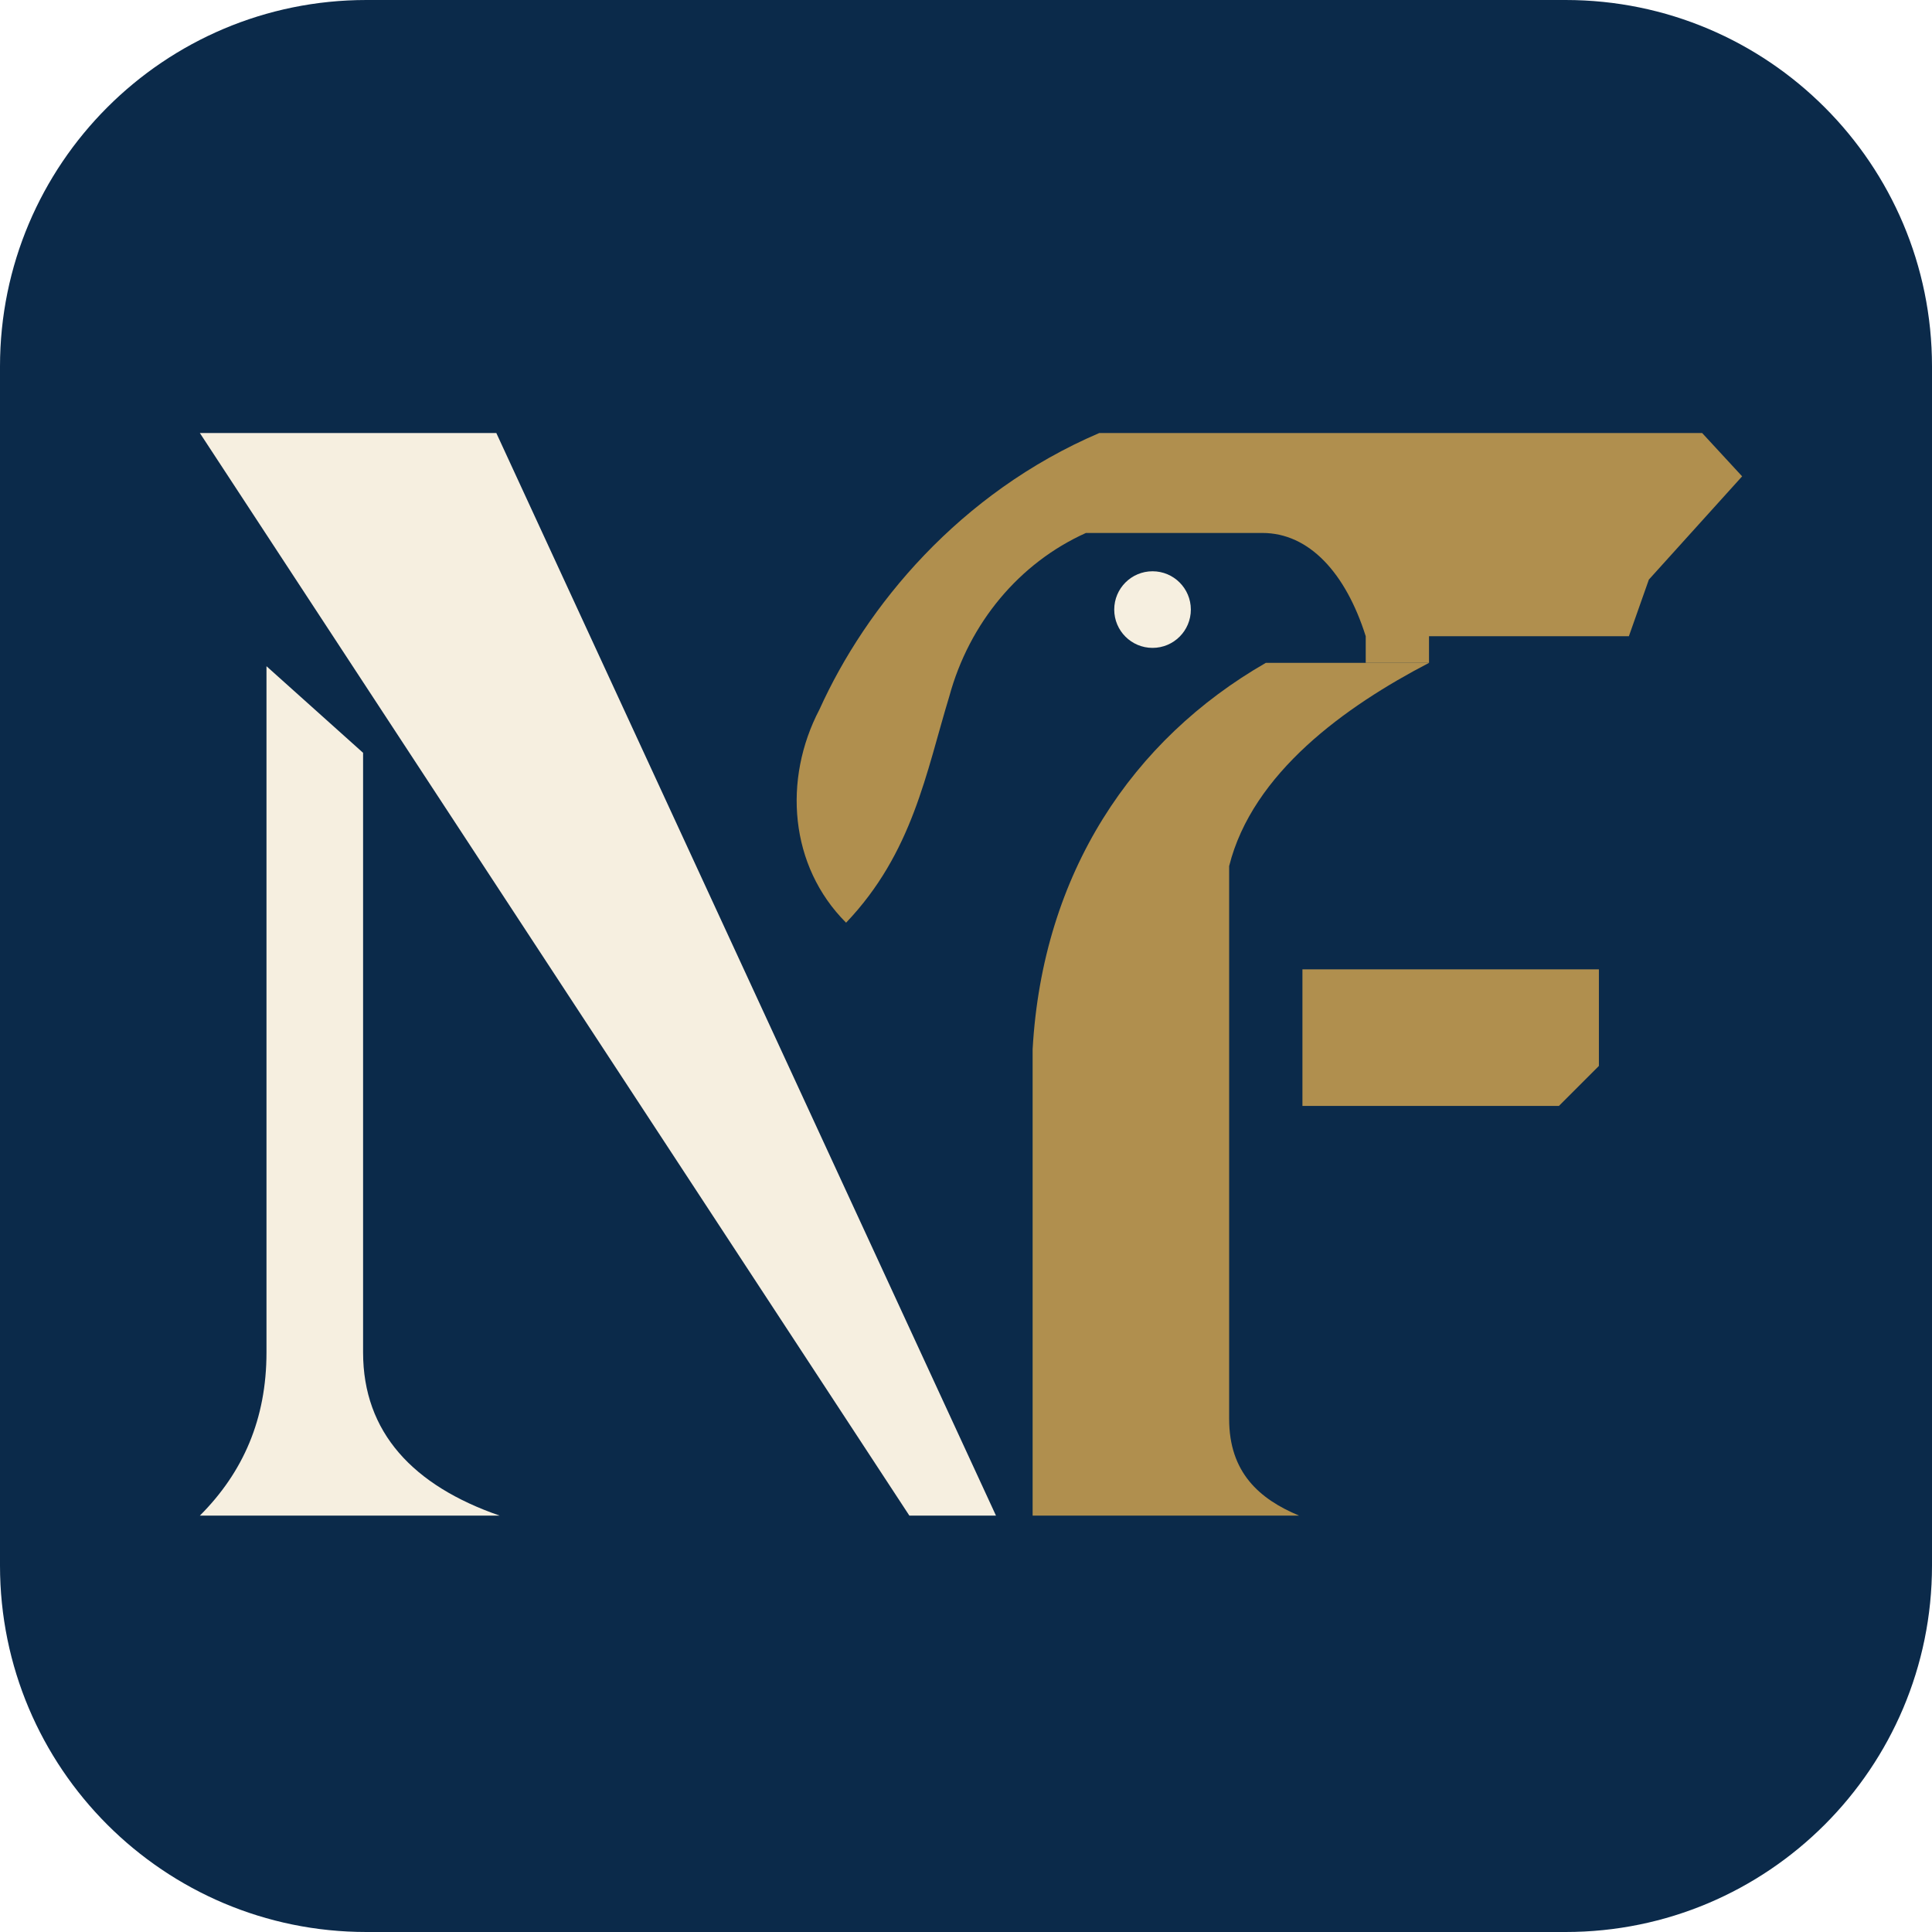
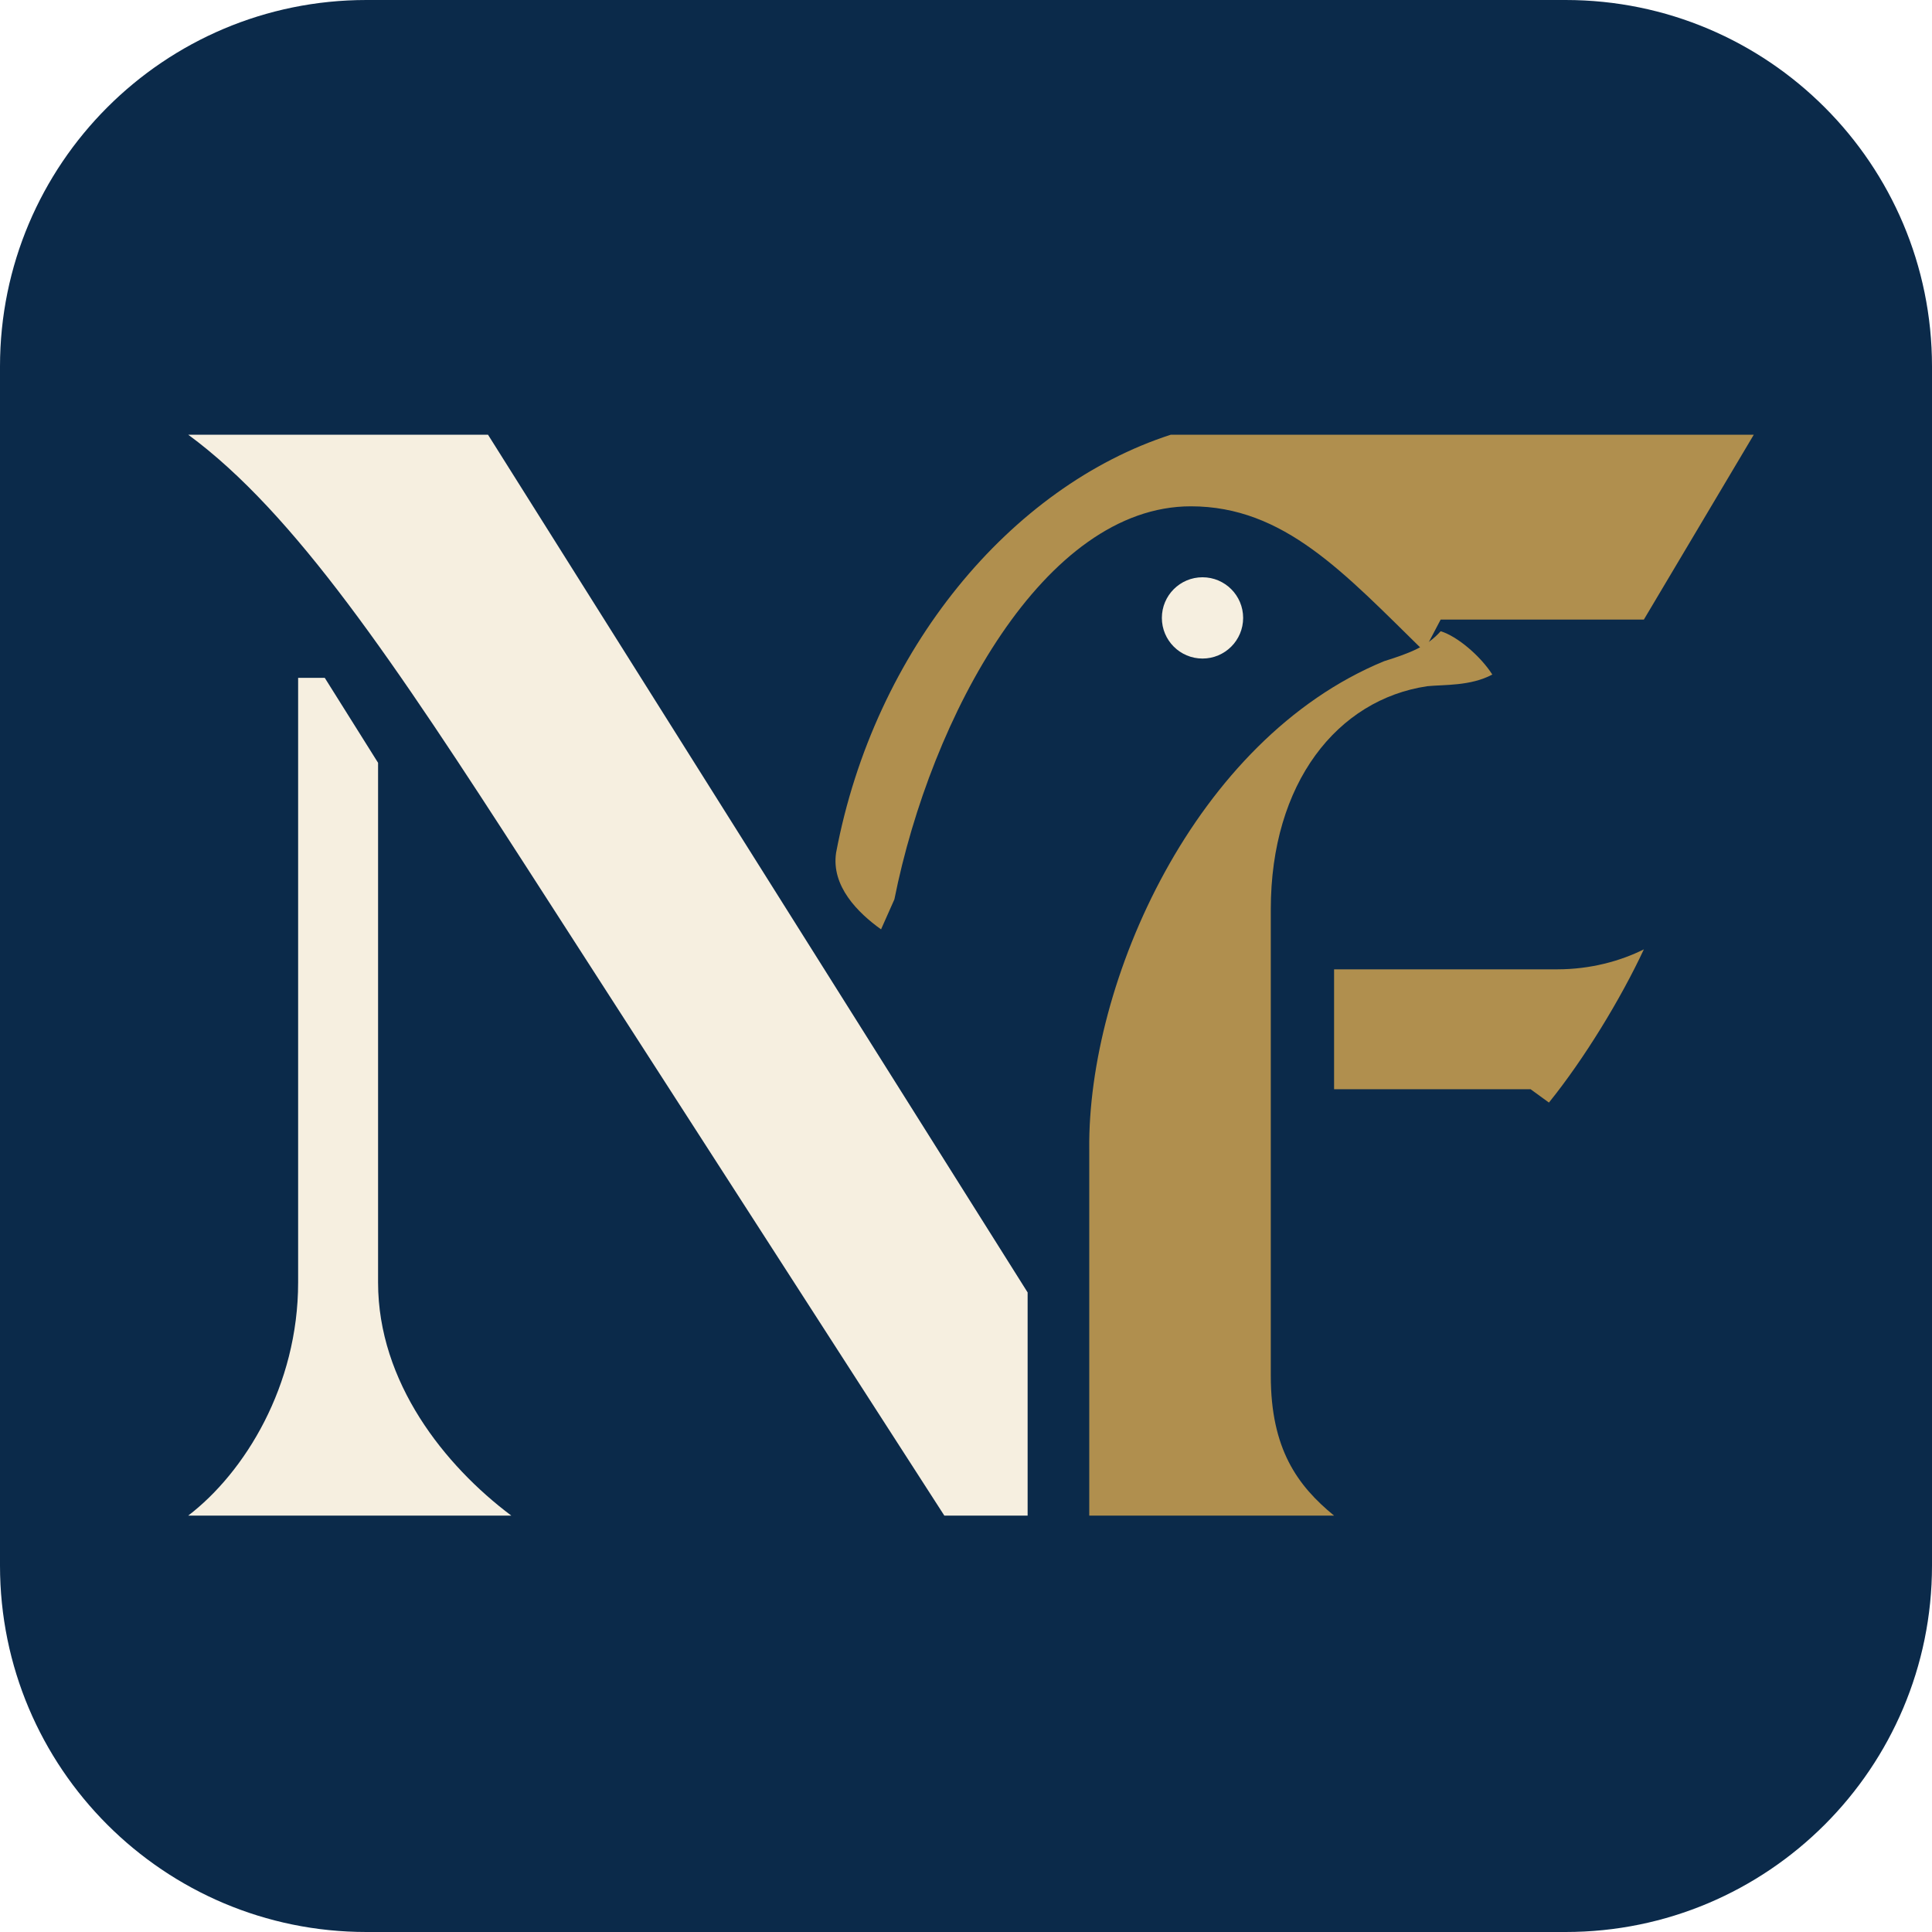
- <svg xmlns="http://www.w3.org/2000/svg" viewBox="-6 -13 58 58">
-   <rect x="-6" y="-13" width="58" height="58" rx="11" fill="#0b2a4a" />
+ <svg xmlns="http://www.w3.org/2000/svg" viewBox="-5.35 -13 58 58">
+   <rect x="-5.35" y="-13" width="58" height="58" rx="11" fill="#0b2a4a" />
  <g fill="#f6efe0">
-     <path d="M0 0 H8.9 L23.9 32.5 H21.3 Z" />
-     <path d="M2 7 L4.9 9.6 V27.6 C4.9 30 6.4 31.6 9 32.5 H0 C1.3 31.2 2 29.6 2 27.6 Z" />
+     <path d="M0.3 0.05H9.3L25.5 25.8V32.5H23L10.5 13.1C6.5 6.9 3.5 2.4 0.3 0.05Z" />
+     <path d="M3.6 7.35H4.4L6 9.9V25.5C6 28.5 8 31 10 32.5H0.3C2 31.2 3.6 28.6 3.6 25.5Z" />
  </g>
  <g fill="#b08f4e">
-     <path d="M19.4 14.7 C17.7 13 17.5 10.4 18.6 8.3 C20 5.2 22.8 1.8 27 0 H45.1 L46.3 1.3 L43.5 4.4 L42.9 6.1 H36.9 V6.9 H35 V6.1 C34.4 4.2 33.3 3 31.9 3 H26.6 C24.6 3.9 23.1 5.7 22.5 7.9 C21.8 10.2 21.4 12.6 19.4 14.7 Z" />
-     <path d="M32 6.9 H36.9 C34.4 8.2 31.6 10.2 30.9 13 V29.6 C30.9 31.2 31.8 32 33 32.5 H25 V18.5 C25.3 13.2 28 9.2 32 6.9 Z" />
-     <path d="M33.1 16.1 H42 V19 L40.8 20.2 H33.1 Z" />
+     <path d="M29.8 0.05H47.3L44 5.6H37.9L37.4 6.55C35 4.2 33.2 2.2 30.4 2.2C26 2.2 22.6 8.5 21.5 14L21.1 14.9C20.4 14.4 19.6 13.6 19.75 12.6C20.9 6.5 25 1.6 29.8 0.05Z" />
+     <path d="M39.45 7.25C38.8 7.6 38 7.55 37.5 7.6C34.8 8 32.8 10.5 32.8 14.3V28.3C32.8 30.5 33.6 31.6 34.7 32.5H27.35V21.5C27.3 16.5 30.5 9.2 36.2 6.85C37 6.6 37.5 6.4 37.9 5.95C38.4 6.1 39.1 6.7 39.45 7.25Z" />
+     <path d="M34.7 16.1H41.4C42.4 16.1 43.3 15.85 44 15.5C43.3 17 42.2 18.8 41.15 20.1L40.6 19.7H34.7Z" />
  </g>
-   <circle cx="28.6" cy="5.3" r="1.15" fill="#f6efe0" />
+   <circle cx="30.75" cy="5.55" r="1.22" fill="#f6efe0" />
</svg>
